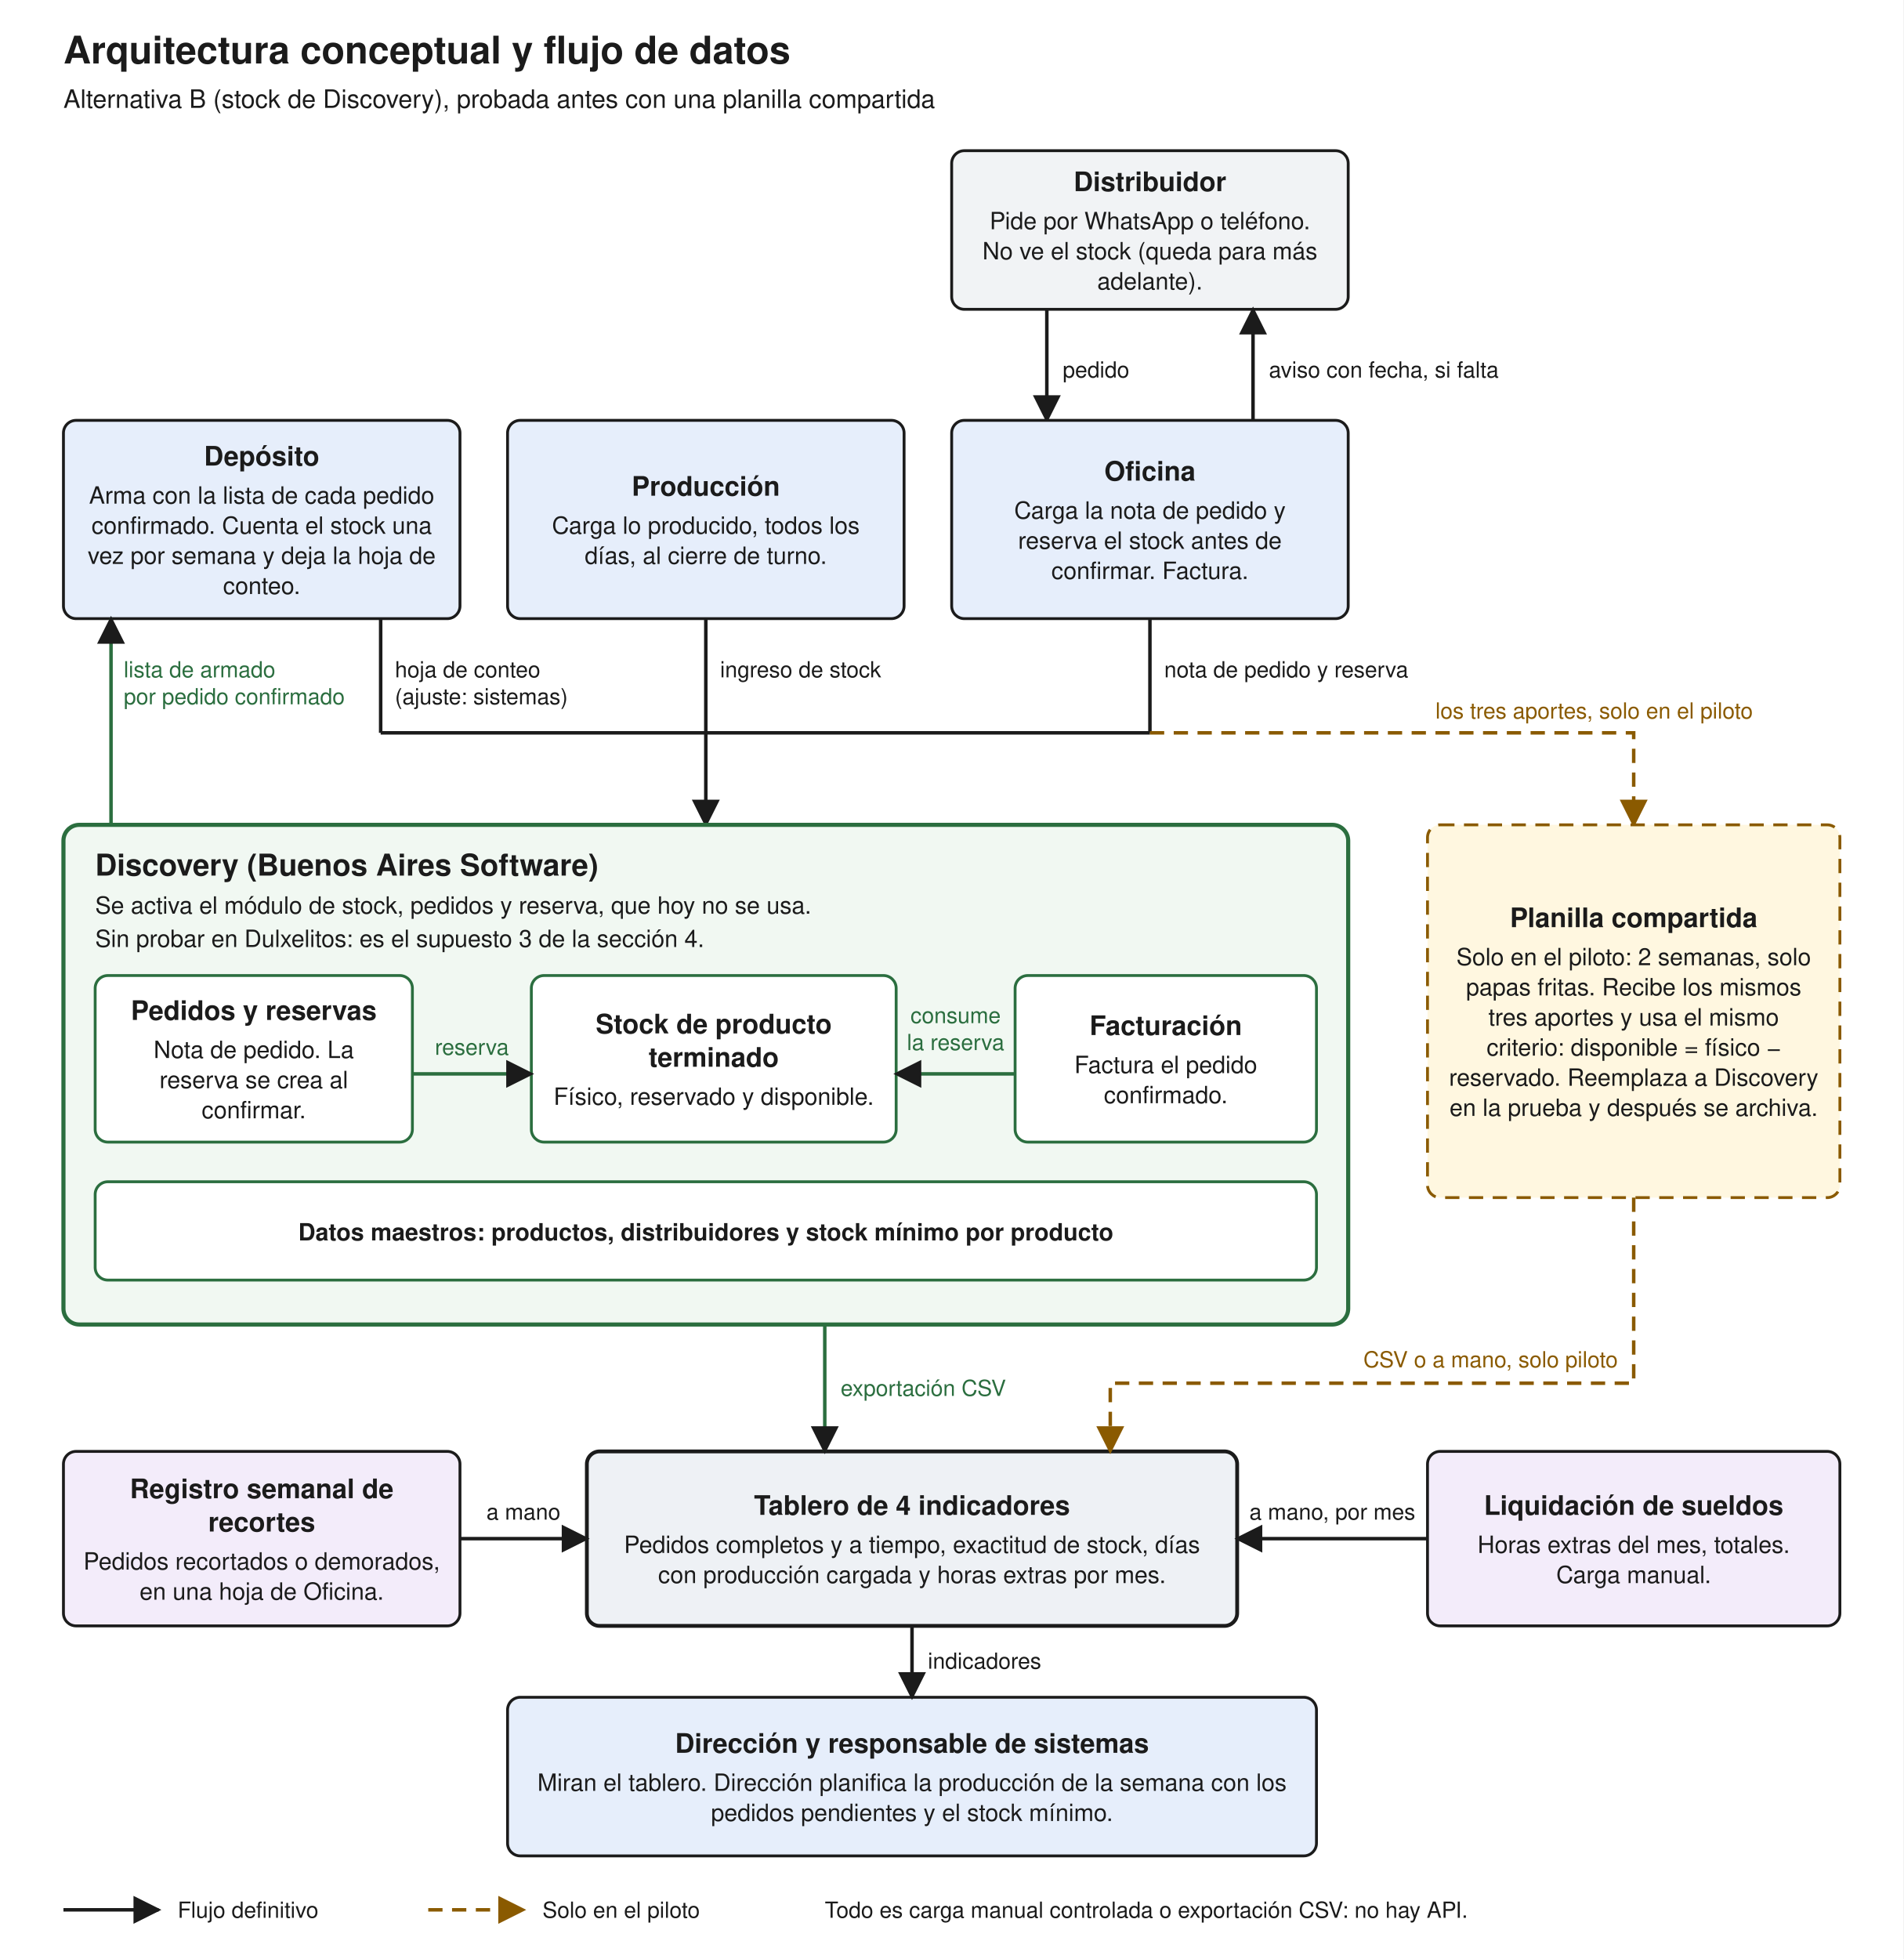
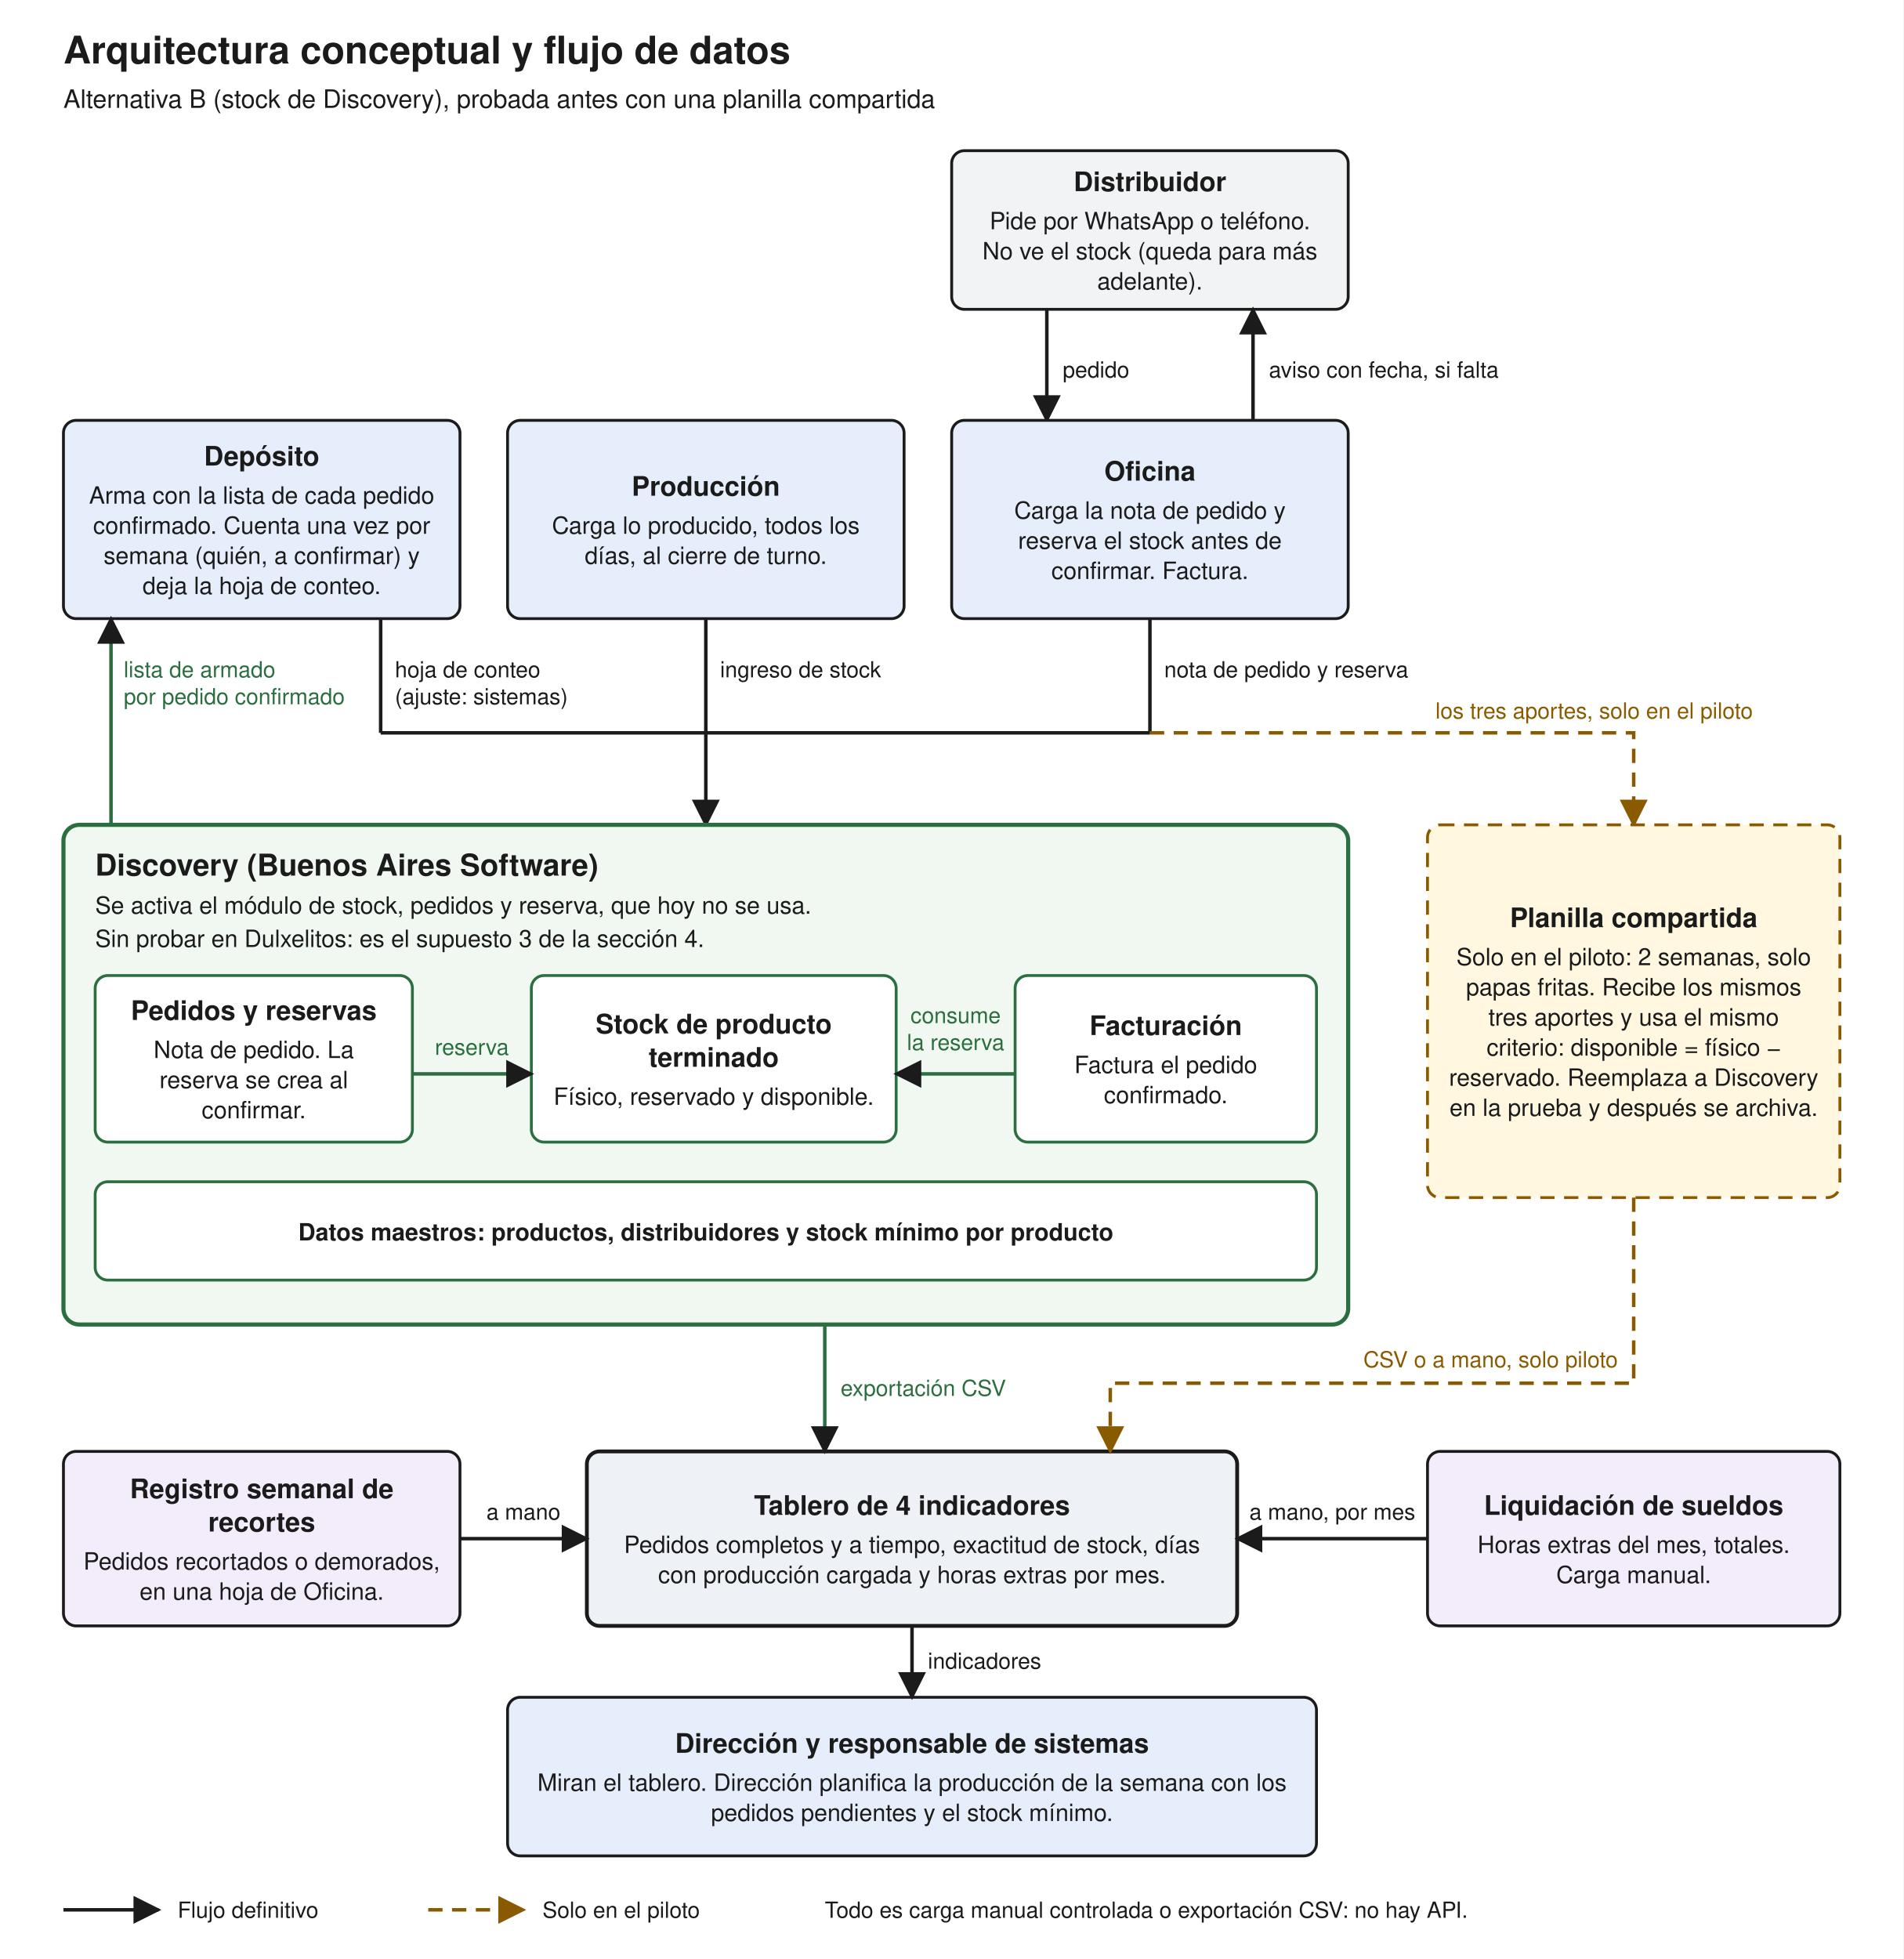
<svg xmlns="http://www.w3.org/2000/svg" width="1200" height="1235" viewBox="0 0 1200 1235" font-family="Helvetica Neue, Helvetica, Arial, sans-serif">
  <defs>
    <marker id="punta" viewBox="0 0 10 10" refX="9" refY="5" markerWidth="8" markerHeight="8" orient="auto">
      <path d="M0,0 L10,5 L0,10 z" fill="#1b1b1b" />
    </marker>
    <marker id="punta-p" viewBox="0 0 10 10" refX="9" refY="5" markerWidth="8" markerHeight="8" orient="auto">
      <path d="M0,0 L10,5 L0,10 z" fill="#8a5a00" />
    </marker>
  </defs>
  <rect x="0" y="0" width="1200" height="1235" fill="#fff" />
  <text x="40" y="40" font-size="24" text-anchor="start" fill="#1b1b1b" font-weight="bold">Arquitectura conceptual y flujo de datos</text>
  <text x="40" y="68" font-size="16" text-anchor="start" fill="#1b1b1b">Alternativa B (stock de Discovery), probada antes con una planilla compartida</text>
  <rect x="600" y="95" width="250" height="100" rx="8" fill="#f1f3f5" stroke="#1b1b1b" stroke-width="1.8" />
  <text x="725" y="120.5" font-size="17" text-anchor="middle" fill="#1b1b1b" font-weight="bold">Distribuidor</text>
  <text x="725" y="144.5" font-size="15" text-anchor="middle" fill="#1b1b1b">Pide por WhatsApp o teléfono.</text>
  <text x="725" y="163.5" font-size="15" text-anchor="middle" fill="#1b1b1b">No ve el stock (queda para más</text>
  <text x="725" y="182.5" font-size="15" text-anchor="middle" fill="#1b1b1b">adelante).</text>
  <polyline points="660,195 660,265" fill="none" stroke="#1b1b1b" stroke-width="2.2" marker-end="url(#punta)" />
  <text x="670" y="238" font-size="14" text-anchor="start" fill="#1b1b1b">pedido</text>
  <polyline points="790,265 790,195" fill="none" stroke="#1b1b1b" stroke-width="2.2" marker-end="url(#punta)" />
  <text x="800" y="238" font-size="14" text-anchor="start" fill="#1b1b1b">aviso con fecha, si falta</text>
  <rect x="40" y="265" width="250" height="125" rx="8" fill="#e6eefb" stroke="#1b1b1b" stroke-width="1.8" />
  <text x="165" y="293.5" font-size="17" text-anchor="middle" fill="#1b1b1b" font-weight="bold">Depósito</text>
  <text x="165" y="317.5" font-size="15" text-anchor="middle" fill="#1b1b1b">Arma con la lista de cada pedido</text>
-   <text x="165" y="336.5" font-size="15" text-anchor="middle" fill="#1b1b1b">confirmado. Cuenta el stock una</text>
-   <text x="165" y="355.5" font-size="15" text-anchor="middle" fill="#1b1b1b">vez por semana y deja la hoja de</text>
-   <text x="165" y="374.5" font-size="15" text-anchor="middle" fill="#1b1b1b">conteo.</text>
+   <text x="165" y="336.5" font-size="15" text-anchor="middle" fill="#1b1b1b">confirmado. Cuenta una vez por</text>
+   <text x="165" y="355.5" font-size="15" text-anchor="middle" fill="#1b1b1b">semana (quién, a confirmar) y</text>
+   <text x="165" y="374.5" font-size="15" text-anchor="middle" fill="#1b1b1b">deja la hoja de conteo.</text>
  <rect x="320" y="265" width="250" height="125" rx="8" fill="#e6eefb" stroke="#1b1b1b" stroke-width="1.8" />
  <text x="445" y="312.5" font-size="17" text-anchor="middle" fill="#1b1b1b" font-weight="bold">Producción</text>
  <text x="445" y="336.5" font-size="15" text-anchor="middle" fill="#1b1b1b">Carga lo producido, todos los</text>
  <text x="445" y="355.5" font-size="15" text-anchor="middle" fill="#1b1b1b">días, al cierre de turno.</text>
  <rect x="600" y="265" width="250" height="125" rx="8" fill="#e6eefb" stroke="#1b1b1b" stroke-width="1.8" />
  <text x="725" y="303" font-size="17" text-anchor="middle" fill="#1b1b1b" font-weight="bold">Oficina</text>
  <text x="725" y="327" font-size="15" text-anchor="middle" fill="#1b1b1b">Carga la nota de pedido y</text>
  <text x="725" y="346" font-size="15" text-anchor="middle" fill="#1b1b1b">reserva el stock antes de</text>
  <text x="725" y="365" font-size="15" text-anchor="middle" fill="#1b1b1b">confirmar. Factura.</text>
  <polyline points="70,520 70,390" fill="none" stroke="#2b6e3f" stroke-width="2.2" marker-end="url(#punta)" />
  <text x="78" y="427" font-size="14" text-anchor="start" fill="#2b6e3f">lista de armado</text>
  <text x="78" y="444" font-size="14" text-anchor="start" fill="#2b6e3f">por pedido confirmado</text>
  <polyline points="240,390 240,462" fill="none" stroke="#1b1b1b" stroke-width="2.2" />
  <text x="249" y="427" font-size="14" text-anchor="start" fill="#1b1b1b">hoja de conteo</text>
  <polyline points="445,390 445,462" fill="none" stroke="#1b1b1b" stroke-width="2.2" />
  <text x="454" y="427" font-size="14" text-anchor="start" fill="#1b1b1b">ingreso de stock</text>
  <polyline points="725,390 725,462" fill="none" stroke="#1b1b1b" stroke-width="2.2" />
  <text x="734" y="427" font-size="14" text-anchor="start" fill="#1b1b1b">nota de pedido y reserva</text>
  <text x="249" y="444" font-size="14" text-anchor="start" fill="#1b1b1b">(ajuste: sistemas)</text>
  <polyline points="240,462 725,462" fill="none" stroke="#1b1b1b" stroke-width="2.2" />
  <polyline points="725,462 1030,462 1030,520" fill="none" stroke="#8a5a00" stroke-width="2.2" stroke-dasharray="9 6" marker-end="url(#punta-p)" />
  <text x="905" y="453" font-size="14" text-anchor="start" fill="#8a5a00">los tres aportes, solo en el piloto</text>
  <polyline points="445,462 445,520" fill="none" stroke="#1b1b1b" stroke-width="2.2" marker-end="url(#punta)" />
  <rect x="40" y="520" width="810" height="315" rx="10" fill="#f1f8f2" stroke="#2b6e3f" stroke-width="2.6" />
  <text x="445" y="684" font-size="17" text-anchor="middle" fill="#1b1b1b" font-weight="bold" />
  <text x="60" y="552" font-size="19" text-anchor="start" fill="#1b1b1b" font-weight="bold">Discovery (Buenos Aires Software)</text>
  <text x="60" y="576" font-size="15" text-anchor="start" fill="#1b1b1b">Se activa el módulo de stock, pedidos y reserva, que hoy no se usa.</text>
  <text x="60" y="597" font-size="15" text-anchor="start" fill="#1b1b1b">Sin probar en Dulxelitos: es el supuesto 3 de la sección 4.</text>
  <rect x="60" y="615" width="200" height="105" rx="8" fill="#fff" stroke="#2b6e3f" stroke-width="1.8" />
  <text x="160" y="643" font-size="17" text-anchor="middle" fill="#1b1b1b" font-weight="bold">Pedidos y reservas</text>
  <text x="160" y="667" font-size="15" text-anchor="middle" fill="#1b1b1b">Nota de pedido. La</text>
  <text x="160" y="686" font-size="15" text-anchor="middle" fill="#1b1b1b">reserva se crea al</text>
  <text x="160" y="705" font-size="15" text-anchor="middle" fill="#1b1b1b">confirmar.</text>
  <rect x="335" y="615" width="230" height="105" rx="8" fill="#fff" stroke="#2b6e3f" stroke-width="1.8" />
  <text x="450" y="651.5" font-size="17" text-anchor="middle" fill="#1b1b1b" font-weight="bold">Stock de producto</text>
  <text x="450" y="672.5" font-size="17" text-anchor="middle" fill="#1b1b1b" font-weight="bold">terminado</text>
  <text x="450" y="696.5" font-size="15" text-anchor="middle" fill="#1b1b1b">Físico, reservado y disponible.</text>
  <rect x="640" y="615" width="190" height="105" rx="8" fill="#fff" stroke="#2b6e3f" stroke-width="1.8" />
  <text x="735" y="652.5" font-size="17" text-anchor="middle" fill="#1b1b1b" font-weight="bold">Facturación</text>
  <text x="735" y="676.5" font-size="15" text-anchor="middle" fill="#1b1b1b">Factura el pedido</text>
  <text x="735" y="695.5" font-size="15" text-anchor="middle" fill="#1b1b1b">confirmado.</text>
  <polyline points="260,677 335,677" fill="none" stroke="#2b6e3f" stroke-width="2.2" marker-end="url(#punta)" />
  <text x="297.5" y="665" font-size="14" text-anchor="middle" fill="#2b6e3f">reserva</text>
  <polyline points="640,677 565,677" fill="none" stroke="#2b6e3f" stroke-width="2.2" marker-end="url(#punta)" />
  <text x="602.5" y="645" font-size="14" text-anchor="middle" fill="#2b6e3f">consume</text>
  <text x="602.5" y="662" font-size="14" text-anchor="middle" fill="#2b6e3f">la reserva</text>
  <rect x="60" y="745" width="770" height="62" rx="8" fill="#fff" stroke="#2b6e3f" stroke-width="1.8" />
  <text x="445" y="782.5" font-size="17" text-anchor="middle" fill="#1b1b1b" font-weight="bold" />
  <text x="445" y="782" font-size="15" text-anchor="middle" fill="#1b1b1b" font-weight="bold">Datos maestros: productos, distribuidores y stock mínimo por producto</text>
  <rect x="900" y="520" width="260" height="235" rx="8" fill="#fff7e0" stroke="#8a5a00" stroke-width="1.8" stroke-dasharray="9 6" />
  <text x="1030" y="584.5" font-size="17" text-anchor="middle" fill="#1b1b1b" font-weight="bold">Planilla compartida</text>
  <text x="1030" y="608.5" font-size="15" text-anchor="middle" fill="#1b1b1b">Solo en el piloto: 2 semanas, solo</text>
  <text x="1030" y="627.5" font-size="15" text-anchor="middle" fill="#1b1b1b">papas fritas. Recibe los mismos</text>
  <text x="1030" y="646.5" font-size="15" text-anchor="middle" fill="#1b1b1b">tres aportes y usa el mismo</text>
  <text x="1030" y="665.5" font-size="15" text-anchor="middle" fill="#1b1b1b">criterio: disponible = físico −</text>
  <text x="1030" y="684.5" font-size="15" text-anchor="middle" fill="#1b1b1b">reservado. Reemplaza a Discovery</text>
  <text x="1030" y="703.5" font-size="15" text-anchor="middle" fill="#1b1b1b">en la prueba y después se archiva.</text>
  <rect x="40" y="915" width="250" height="110" rx="8" fill="#f3ecfa" stroke="#1b1b1b" stroke-width="1.8" />
  <text x="165" y="944.5" font-size="17" text-anchor="middle" fill="#1b1b1b" font-weight="bold">Registro semanal de</text>
  <text x="165" y="965.5" font-size="17" text-anchor="middle" fill="#1b1b1b" font-weight="bold">recortes</text>
  <text x="165" y="989.5" font-size="15" text-anchor="middle" fill="#1b1b1b">Pedidos recortados o demorados,</text>
  <text x="165" y="1008.5" font-size="15" text-anchor="middle" fill="#1b1b1b">en una hoja de Oficina.</text>
  <rect x="900" y="915" width="260" height="110" rx="8" fill="#f3ecfa" stroke="#1b1b1b" stroke-width="1.8" />
  <text x="1030" y="955" font-size="17" text-anchor="middle" fill="#1b1b1b" font-weight="bold">Liquidación de sueldos</text>
  <text x="1030" y="979" font-size="15" text-anchor="middle" fill="#1b1b1b">Horas extras del mes, totales.</text>
  <text x="1030" y="998" font-size="15" text-anchor="middle" fill="#1b1b1b">Carga manual.</text>
  <rect x="370" y="915" width="410" height="110" rx="8" fill="#eef1f5" stroke="#1b1b1b" stroke-width="2.4" />
  <text x="575" y="955" font-size="17" text-anchor="middle" fill="#1b1b1b" font-weight="bold">Tablero de 4 indicadores</text>
  <text x="575" y="979" font-size="15" text-anchor="middle" fill="#1b1b1b">Pedidos completos y a tiempo, exactitud de stock, días</text>
  <text x="575" y="998" font-size="15" text-anchor="middle" fill="#1b1b1b">con producción cargada y horas extras por mes.</text>
  <polyline points="290,970 370,970" fill="none" stroke="#1b1b1b" stroke-width="2.2" marker-end="url(#punta)" />
  <text x="330" y="958" font-size="14" text-anchor="middle" fill="#1b1b1b">a mano</text>
  <polyline points="900,970 780,970" fill="none" stroke="#1b1b1b" stroke-width="2.2" marker-end="url(#punta)" />
  <text x="840" y="958" font-size="14" text-anchor="middle" fill="#1b1b1b">a mano, por mes</text>
  <polyline points="520,835 520,915" fill="none" stroke="#2b6e3f" stroke-width="2.2" marker-end="url(#punta)" />
  <text x="530" y="880" font-size="14" text-anchor="start" fill="#2b6e3f">exportación CSV</text>
  <polyline points="1030,755 1030,872 700,872 700,915" fill="none" stroke="#8a5a00" stroke-width="2.2" stroke-dasharray="9 6" marker-end="url(#punta-p)" />
  <text x="1020" y="862" font-size="14" text-anchor="end" fill="#8a5a00">CSV o a mano, solo piloto</text>
  <rect x="320" y="1070" width="510" height="100" rx="8" fill="#e6eefb" stroke="#1b1b1b" stroke-width="1.8" />
  <text x="575" y="1105" font-size="17" text-anchor="middle" fill="#1b1b1b" font-weight="bold">Dirección y responsable de sistemas</text>
  <text x="575" y="1129" font-size="15" text-anchor="middle" fill="#1b1b1b">Miran el tablero. Dirección planifica la producción de la semana con los</text>
  <text x="575" y="1148" font-size="15" text-anchor="middle" fill="#1b1b1b">pedidos pendientes y el stock mínimo.</text>
  <polyline points="575,1025 575,1070" fill="none" stroke="#1b1b1b" stroke-width="2.2" marker-end="url(#punta)" />
  <text x="585" y="1052" font-size="14" text-anchor="start" fill="#1b1b1b">indicadores</text>
  <line x1="40" y1="1204" x2="100" y2="1204" stroke="#1b1b1b" stroke-width="2.2" marker-end="url(#punta)" />
  <text x="112" y="1209" font-size="14" text-anchor="start" fill="#1b1b1b">Flujo definitivo</text>
  <line x1="270" y1="1204" x2="330" y2="1204" stroke="#8a5a00" stroke-width="2.2" stroke-dasharray="9 6" marker-end="url(#punta-p)" />
  <text x="342" y="1209" font-size="14" text-anchor="start" fill="#1b1b1b">Solo en el piloto</text>
  <text x="520" y="1209" font-size="14" text-anchor="start" fill="#1b1b1b">Todo es carga manual controlada o exportación CSV: no hay API.</text>
</svg>
